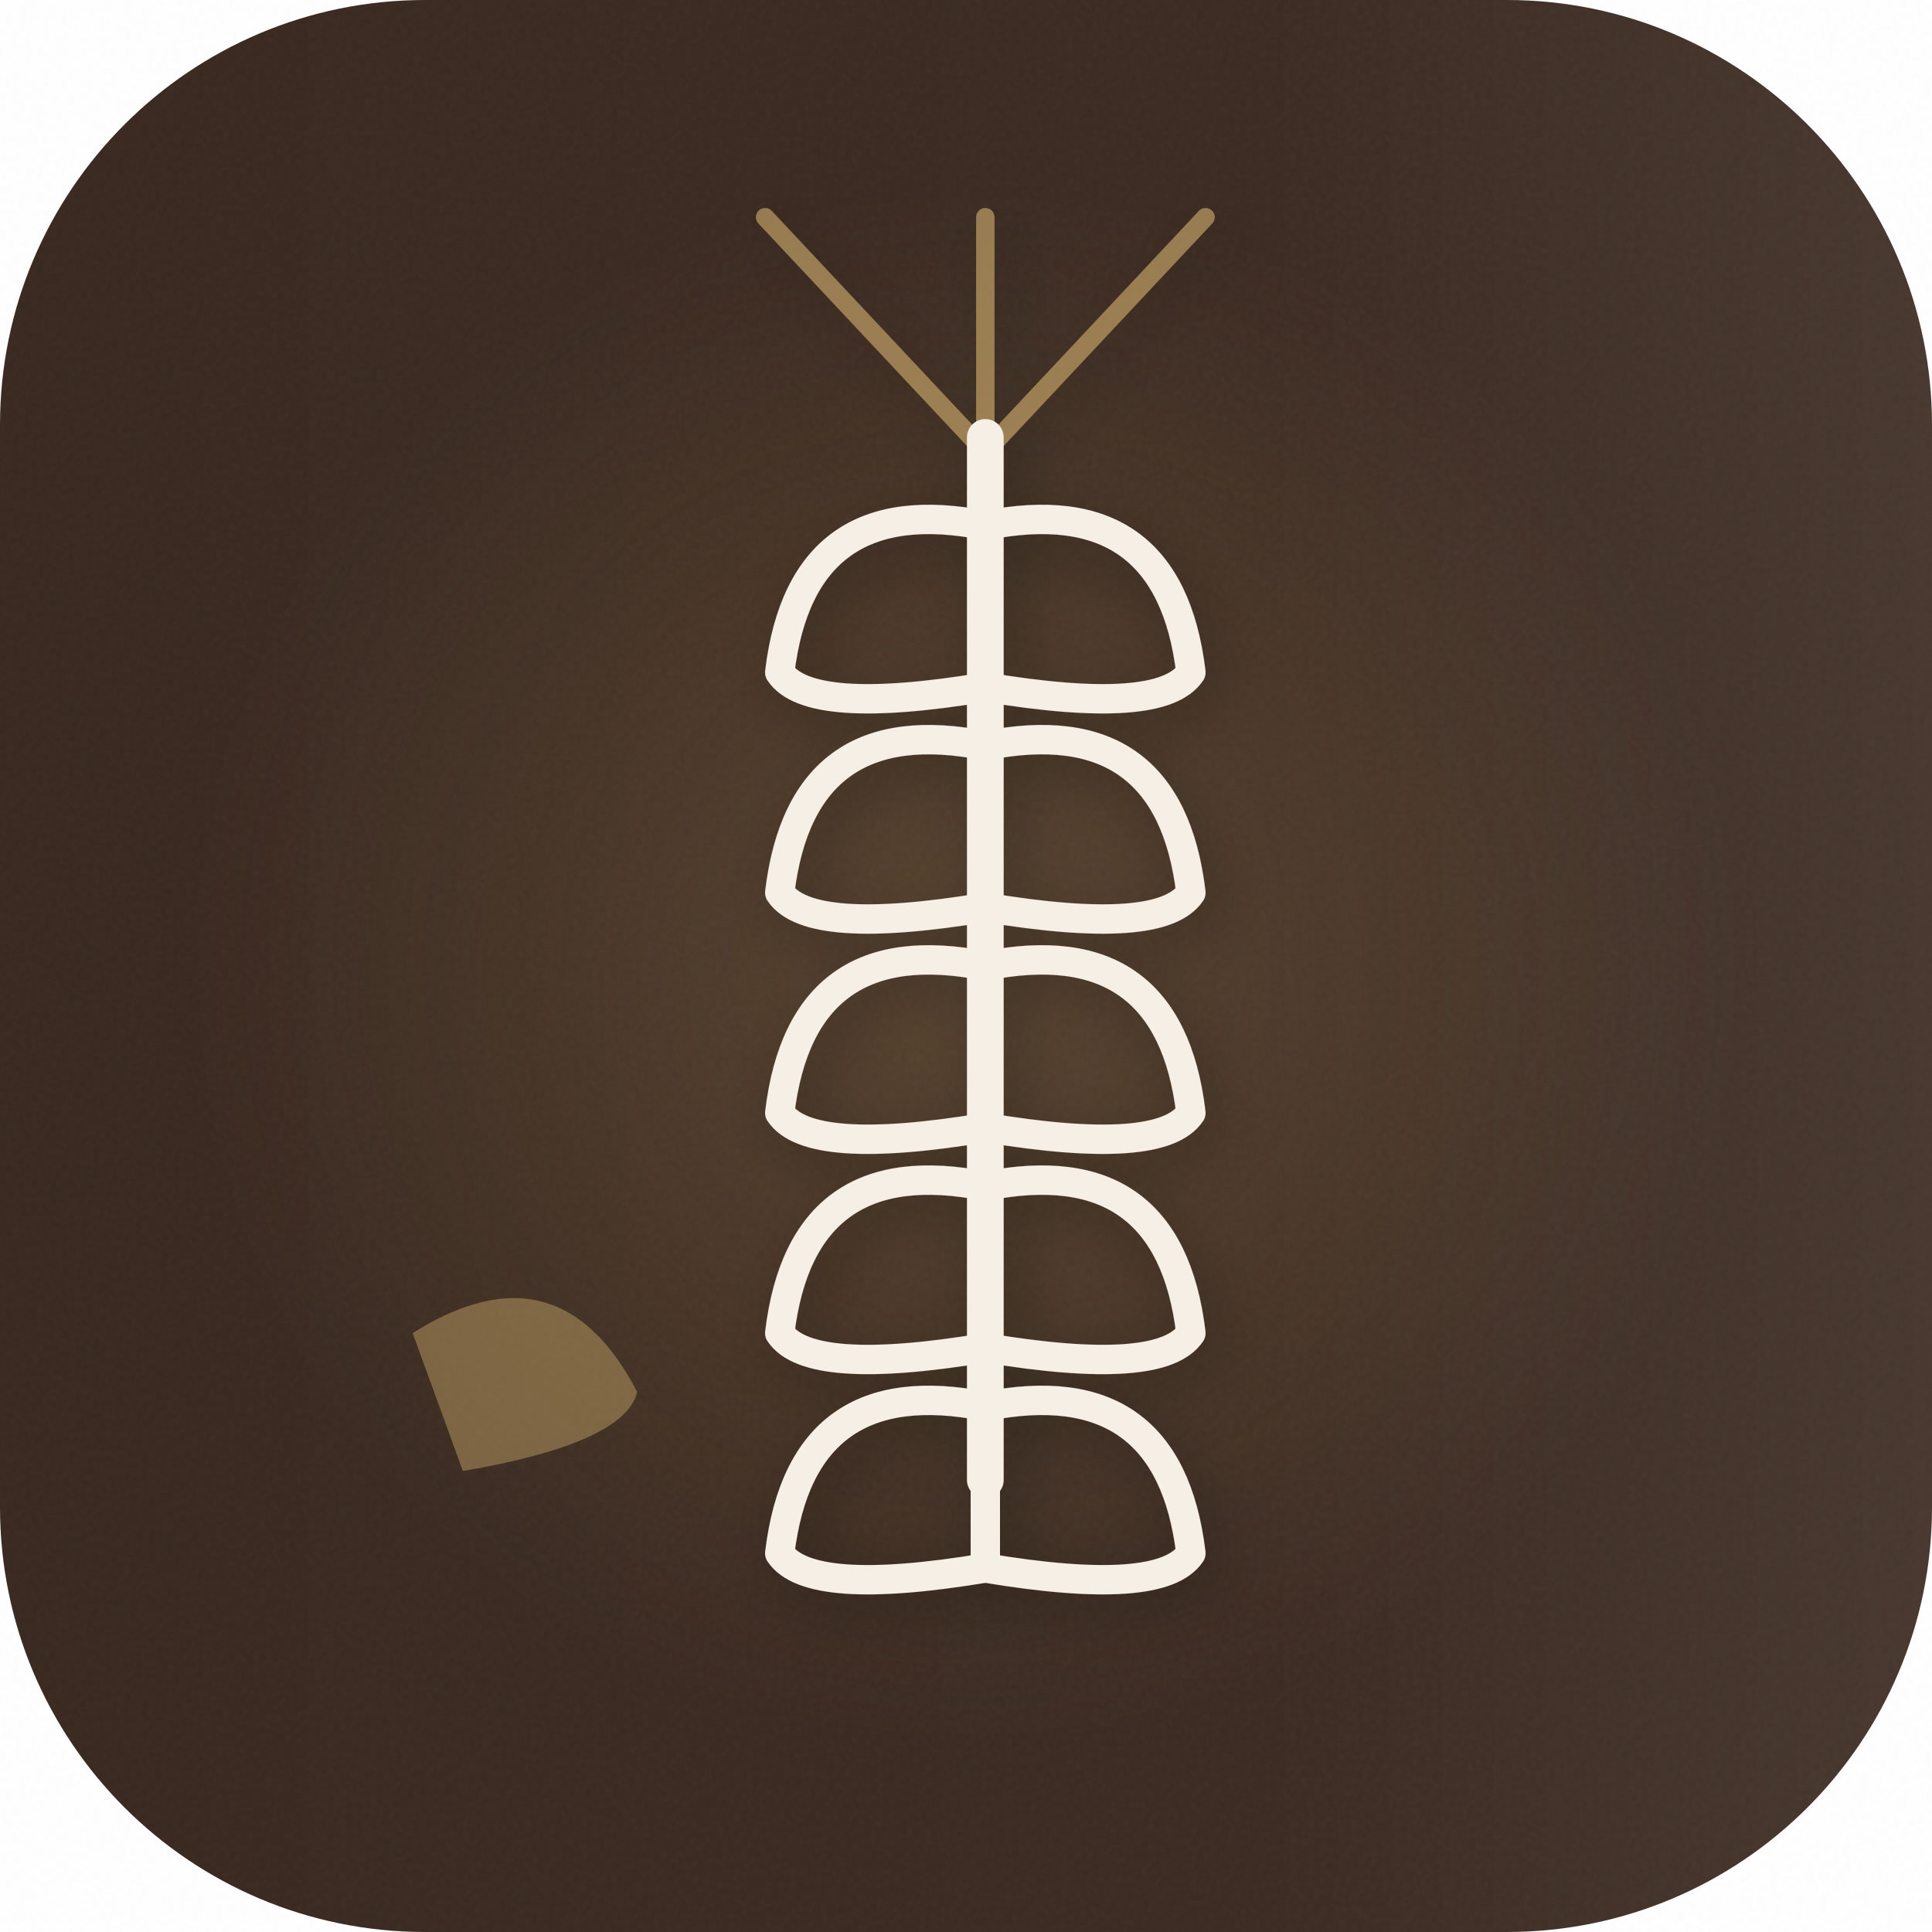
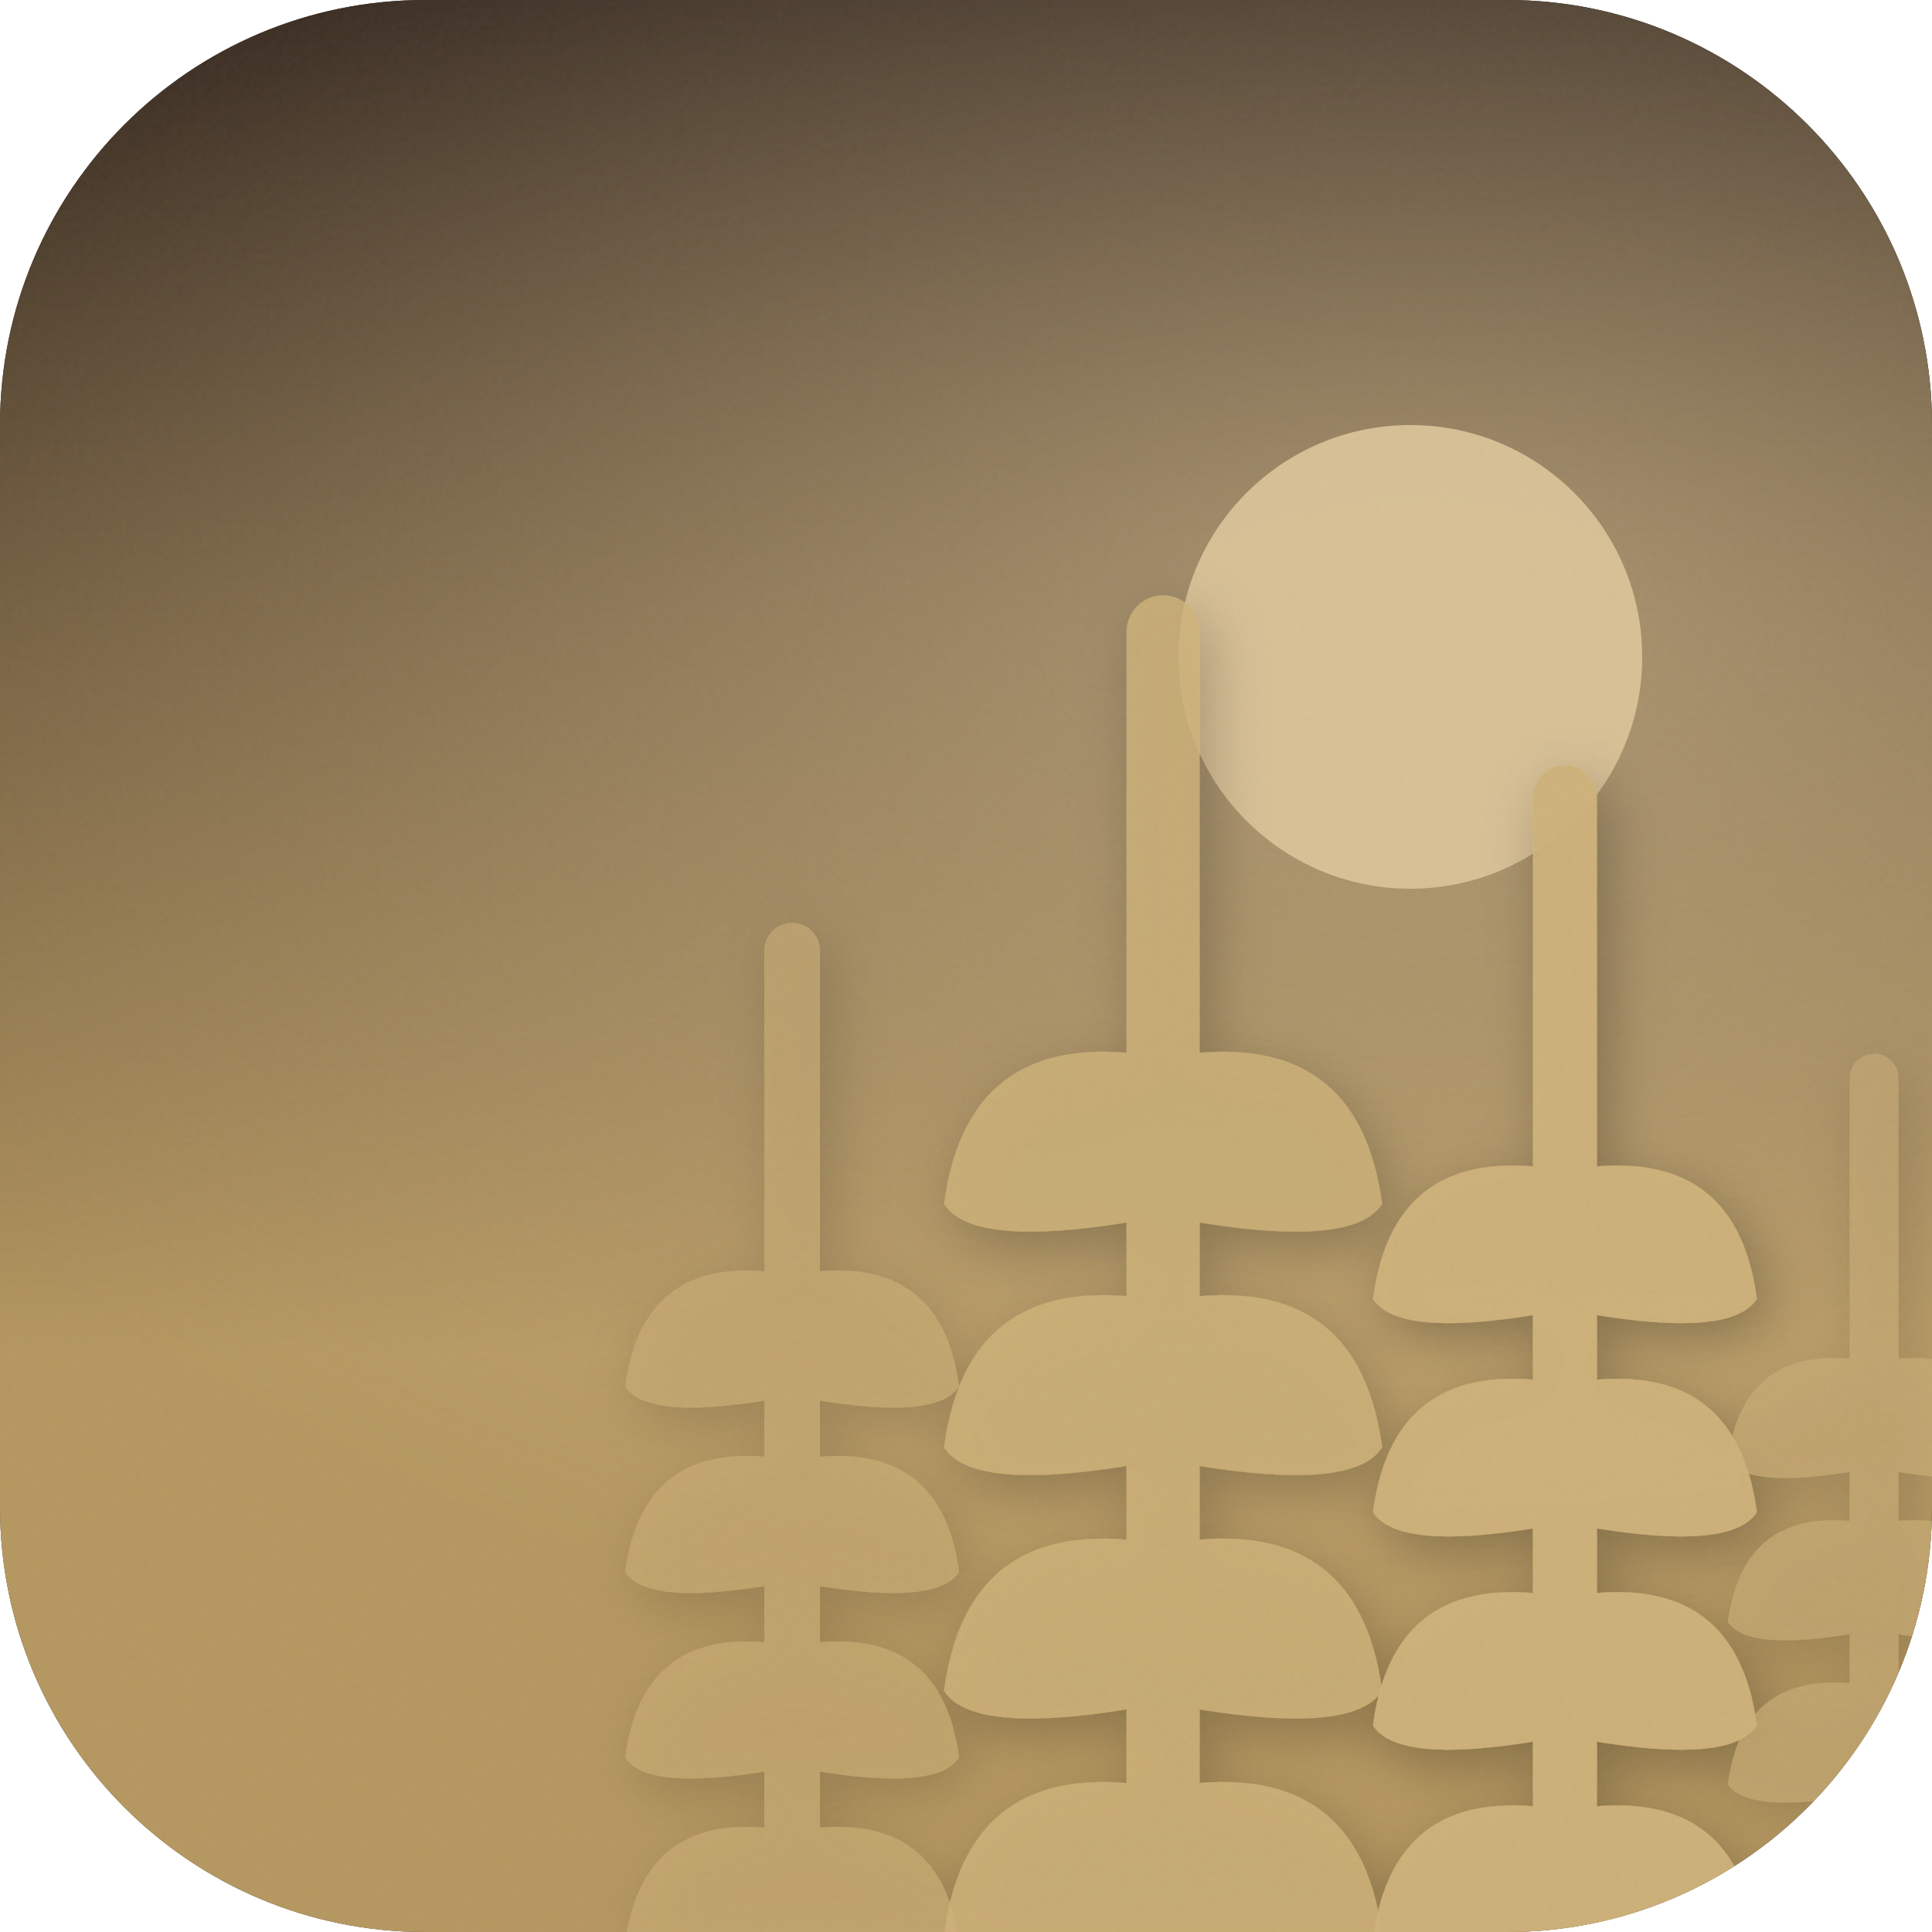
<svg xmlns="http://www.w3.org/2000/svg" width="348" height="348" viewBox="0 0 348 348">
  <defs>
-     <linearGradient id="bg" x1="0" y1="0" x2="1" y2="0">
-       <stop offset="0" stop-color="#38281f" />
-       <stop offset="0.65" stop-color="#3B2A21" />
-       <stop offset="1" stop-color="#47372e" />
+     <clipPath id="r">
+       <rect width="348" height="348" rx="76.56" />
+     </clipPath>
+     <linearGradient id="ibg" x1="0" y1="0" x2="1" y2="1">
+       <stop offset="0" stop-color="#47372e" />
+       <stop offset="1" stop-color="#291d17" />
    </linearGradient>
-     <radialGradient id="halo" cx="0.5" cy="0.5" r="0.4">
-       <stop offset="0" stop-color="#C9A86A" stop-opacity="0.2" />
-       <stop offset="1" stop-color="#C9A86A" stop-opacity="0" />
-     </radialGradient>
-     <filter id="sh" x="-30%" y="-30%" width="160%" height="160%">
-       <feDropShadow dx="2" dy="3" stdDeviation="5" flood-color="#000000" flood-opacity="0.25" />
-     </filter>
-     <filter id="grain">
-       <feTurbulence type="fractalNoise" baseFrequency="0.9" numOctaves="2" stitchTiles="stitch" result="n" />
-       <feColorMatrix in="n" type="saturate" values="0" />
-     </filter>
  </defs>
-   <rect width="348" height="348" rx="76.56" fill="url(#bg)" />
-   <rect width="348" height="348" rx="76.56" fill="url(#halo)" />
-   <rect width="348" height="348" rx="76.56" filter="url(#grain)" opacity="0.04" />
-   <g transform="translate(-118.32 0)">
-     <g filter="url(#sh)">
-       <line x1="295.8" y1="81.43" x2="256.13" y2="39.12" stroke="#C9A86A" stroke-width="3.31" stroke-linecap="round" opacity="0.65" />
-       <line x1="295.8" y1="81.43" x2="295.8" y2="39.12" stroke="#C9A86A" stroke-width="3.31" stroke-linecap="round" opacity="0.65" />
-       <line x1="295.8" y1="81.43" x2="335.47" y2="39.12" stroke="#C9A86A" stroke-width="3.31" stroke-linecap="round" opacity="0.65" />
-       <line x1="295.8" y1="266.57" x2="295.8" y2="78.79" stroke="#F6EFE6" stroke-width="6.61" stroke-linecap="round" />
-       <path d="M 295.8 94.66 q -33.06 -6.61 -37.03 26.45 q 5.29 7.93 37.03 2.64 Z" fill="none" stroke="#F6EFE6" stroke-width="5.29" stroke-linejoin="round" />
-       <path d="M 295.8 94.66 q 33.06 -6.61 37.03 26.45 q -5.29 7.93 -37.03 2.64 Z" fill="none" stroke="#F6EFE6" stroke-width="5.29" stroke-linejoin="round" />
-       <path d="M 295.8 134.33 q -33.06 -6.61 -37.03 26.45 q 5.29 7.93 37.03 2.64 Z" fill="none" stroke="#F6EFE6" stroke-width="5.29" stroke-linejoin="round" />
-       <path d="M 295.8 134.33 q 33.06 -6.61 37.03 26.45 q -5.29 7.93 -37.03 2.64 Z" fill="none" stroke="#F6EFE6" stroke-width="5.29" stroke-linejoin="round" />
-       <path d="M 295.8 174 q -33.06 -6.61 -37.03 26.45 q 5.29 7.93 37.03 2.64 Z" fill="none" stroke="#F6EFE6" stroke-width="5.29" stroke-linejoin="round" />
-       <path d="M 295.8 174 q 33.06 -6.61 37.03 26.45 q -5.29 7.93 -37.03 2.64 Z" fill="none" stroke="#F6EFE6" stroke-width="5.29" stroke-linejoin="round" />
-       <path d="M 295.8 213.67 q -33.06 -6.61 -37.03 26.45 q 5.29 7.93 37.03 2.64 Z" fill="none" stroke="#F6EFE6" stroke-width="5.29" stroke-linejoin="round" />
-       <path d="M 295.8 213.67 q 33.06 -6.61 37.03 26.45 q -5.29 7.93 -37.03 2.64 Z" fill="none" stroke="#F6EFE6" stroke-width="5.29" stroke-linejoin="round" />
-       <path d="M 295.8 253.34 q -33.06 -6.61 -37.03 26.45 q 5.29 7.93 37.03 2.64 Z" fill="none" stroke="#F6EFE6" stroke-width="5.29" stroke-linejoin="round" />
-       <path d="M 295.8 253.34 q 33.06 -6.61 37.03 26.45 q -5.29 7.93 -37.03 2.64 Z" fill="none" stroke="#F6EFE6" stroke-width="5.29" stroke-linejoin="round" />
+   <g clip-path="url(#r)">
+     <rect width="348" height="348" fill="url(#ibg)" />
+     <g transform="translate(-191.4 0)">
+       <defs>
+         <linearGradient id="sky" x1="0" y1="0" x2="0" y2="1">
+           <stop offset="0" stop-color="#291d17" />
+           <stop offset="0.7" stop-color="#b5975f" />
+         </linearGradient>
+         <radialGradient id="sun" cx="0.8" cy="0.32" r="0.55">
+           <stop offset="0" stop-color="#d9c297" stop-opacity="0.6" />
+           <stop offset="1" stop-color="#d9c297" stop-opacity="0" />
+         </radialGradient>
+         <filter id="sh" x="-20%" y="-20%" width="140%" height="140%">
+           <feDropShadow dx="2" dy="3" stdDeviation="5" flood-color="#000000" flood-opacity="0.28" />
+         </filter>
+         <filter id="grain">
+           <feTurbulence type="fractalNoise" baseFrequency="0.9" numOctaves="2" stitchTiles="stitch" result="n" />
+           <feColorMatrix in="n" type="saturate" values="0" />
+         </filter>
+       </defs>
+       <rect width="556.8" height="348" fill="url(#sky)" />
+       <rect width="556.8" height="348" fill="url(#sun)" />
+       <circle cx="445.44" cy="118.32" r="41.76" fill="#d9c297" opacity="0.95" />
+       <g filter="url(#sh)">
+         <g opacity="0.55">
+           <line x1="334.08" y1="354.96" x2="334.08" y2="171.22" stroke="#ceb179" stroke-width="10.02" stroke-linecap="round" />
+           <path d="M 334.08 229.68 q -26.73 -5.01 -30.07 20.04 q 4.18 6.68 30.07 1.67 Z" fill="#ceb179" />
+           <path d="M 334.08 229.68 q 26.73 -5.01 30.07 20.04 q -4.18 6.68 -30.07 1.67 Z" fill="#ceb179" />
+           <path d="M 334.08 263.09 q -26.73 -5.01 -30.07 20.04 q 4.18 6.68 30.07 1.67 Z" fill="#ceb179" />
+           <path d="M 334.08 263.09 q 26.73 -5.01 30.07 20.04 q -4.18 6.68 -30.07 1.67 Z" fill="#ceb179" />
+           <path d="M 334.08 296.5 q -26.73 -5.01 -30.07 20.04 q 4.18 6.68 30.07 1.67 Z" fill="#ceb179" />
+           <path d="M 334.08 296.5 q 26.73 -5.01 30.07 20.04 q -4.18 6.68 -30.07 1.67 Z" fill="#ceb179" />
+           <path d="M 334.08 329.9 q -26.73 -5.01 -30.07 20.04 q 4.18 6.68 30.07 1.67 Z" fill="#ceb179" />
+           <path d="M 334.08 329.9 q 26.73 -5.01 30.07 20.04 q -4.18 6.68 -30.07 1.67 Z" fill="#ceb179" />
+         </g>
+         <g opacity="0.8">
+           <line x1="400.9" y1="354.96" x2="400.9" y2="113.8" stroke="#ceb179" stroke-width="13.15" stroke-linecap="round" />
+           <path d="M 400.9 190.53 q -35.08 -6.58 -39.46 26.31 q 5.48 8.77 39.46 2.19 Z" fill="#ceb179" />
+           <path d="M 400.9 190.53 q 35.08 -6.58 39.46 26.31 q -5.48 8.77 -39.46 2.19 Z" fill="#ceb179" />
+           <path d="M 400.9 234.38 q -35.08 -6.58 -39.46 26.31 q 5.48 8.77 39.46 2.19 Z" fill="#ceb179" />
+           <path d="M 400.9 234.38 q 35.08 -6.58 39.46 26.31 q -5.48 8.77 -39.46 2.19 Z" fill="#ceb179" />
+           <path d="M 400.9 278.23 q -35.08 -6.58 -39.46 26.31 q 5.48 8.77 39.46 2.19 Z" fill="#ceb179" />
+           <path d="M 400.9 278.23 q 35.08 -6.58 39.46 26.31 q -5.48 8.77 -39.46 2.19 Z" fill="#ceb179" />
+           <path d="M 400.9 322.07 q -35.08 -6.58 -39.46 26.31 q 5.48 8.77 39.46 2.19 Z" fill="#ceb179" />
+           <path d="M 400.9 322.07 q 35.08 -6.58 39.46 26.31 q -5.48 8.77 -39.46 2.19 Z" fill="#ceb179" />
+         </g>
+         <g opacity="0.95">
+           <line x1="473.28" y1="354.96" x2="473.28" y2="143.65" stroke="#ceb179" stroke-width="11.53" stroke-linecap="round" />
+           <path d="M 473.28 210.89 q -30.74 -5.76 -34.58 23.05 q 4.8 7.68 34.58 1.92 Z" fill="#ceb179" />
+           <path d="M 473.28 210.89 q 30.74 -5.76 34.58 23.05 q -4.8 7.68 -34.58 1.92 Z" fill="#ceb179" />
+           <path d="M 473.28 249.31 q -30.74 -5.76 -34.58 23.05 q 4.8 7.68 34.58 1.92 Z" fill="#ceb179" />
+           <path d="M 473.28 249.31 q 30.74 -5.76 34.58 23.05 q -4.8 7.68 -34.58 1.92 Z" fill="#ceb179" />
+           <path d="M 473.28 287.73 q -30.74 -5.76 -34.58 23.05 q 4.8 7.68 34.58 1.92 Z" fill="#ceb179" />
+           <path d="M 473.28 287.73 q 30.74 -5.76 34.58 23.05 q -4.8 7.68 -34.58 1.92 Z" fill="#ceb179" />
+           <path d="M 473.28 326.15 q -30.74 -5.76 -34.58 23.05 q 4.8 7.68 34.58 1.92 Z" fill="#ceb179" />
+           <path d="M 473.28 326.15 q 30.74 -5.76 34.58 23.05 q -4.8 7.68 -34.58 1.92 Z" fill="#ceb179" />
+         </g>
+         <g opacity="0.5">
+           <line x1="528.96" y1="354.96" x2="528.96" y2="194.18" stroke="#ceb179" stroke-width="8.77" stroke-linecap="round" />
+           <path d="M 528.96 245.34 q -23.39 -4.38 -26.31 17.54 q 3.65 5.85 26.31 1.46 Z" fill="#ceb179" />
+           <path d="M 528.96 245.34 q 23.39 -4.38 26.31 17.54 q -3.65 5.85 -26.31 1.46 Z" fill="#ceb179" />
+           <path d="M 528.96 274.57 q -23.39 -4.38 -26.31 17.54 q 3.65 5.85 26.31 1.46 Z" fill="#ceb179" />
+           <path d="M 528.96 274.57 q 23.39 -4.38 26.31 17.54 q -3.65 5.85 -26.31 1.46 Z" fill="#ceb179" />
+           <path d="M 528.96 303.8 q -23.39 -4.38 -26.31 17.54 q 3.65 5.85 26.31 1.46 Z" fill="#ceb179" />
+           <path d="M 528.96 303.8 q 23.39 -4.38 26.31 17.54 q -3.65 5.85 -26.31 1.46 Z" fill="#ceb179" />
+           <path d="M 528.96 333.04 q -23.39 -4.38 -26.31 17.54 q 3.65 5.85 26.31 1.46 Z" fill="#ceb179" />
+           <path d="M 528.96 333.04 q 23.39 -4.38 26.31 17.54 q -3.65 5.85 -26.31 1.46 Z" fill="#ceb179" />
+         </g>
+       </g>
+       <rect width="556.8" height="348" filter="url(#grain)" opacity="0.04" />
    </g>
-     <path d="M 192.65 240.12 q 30.42 -6.61 34.38 23.8 q -5.29 7.93 -34.38 2.64 Z" fill="#C9A86A" opacity="0.45" transform="rotate(-20 192.65 240.12)" />
  </g>
</svg>
